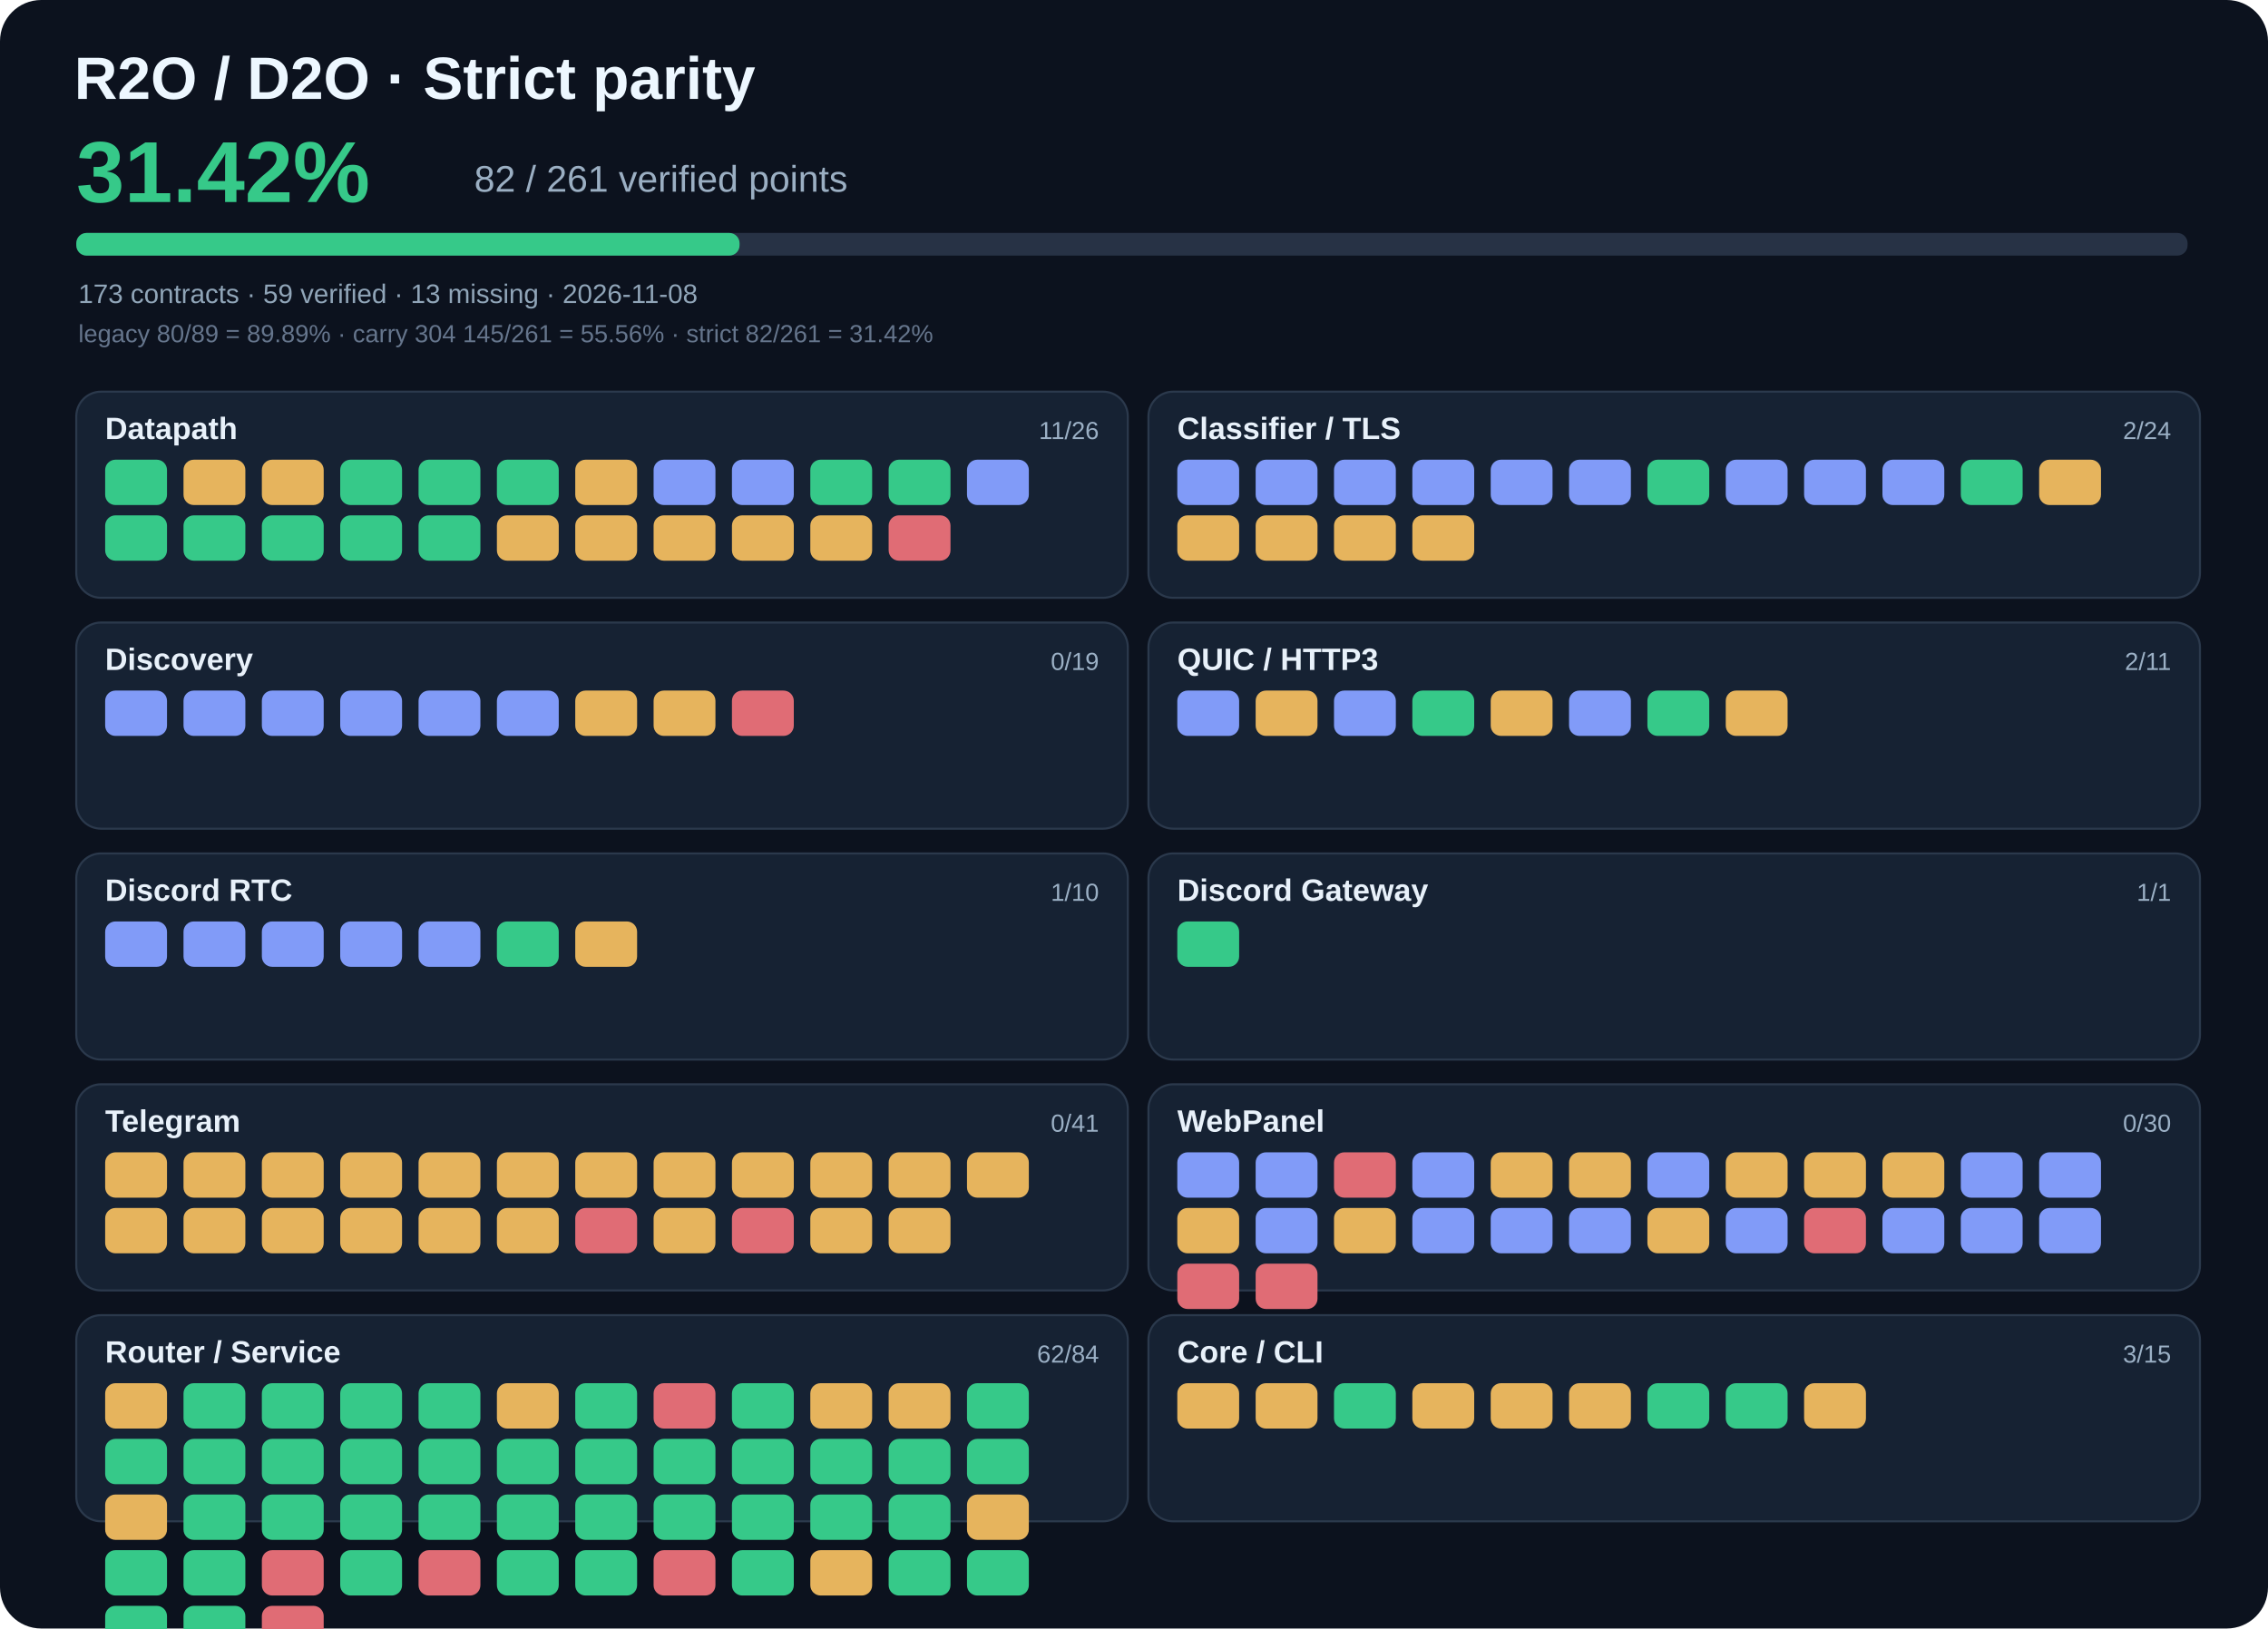
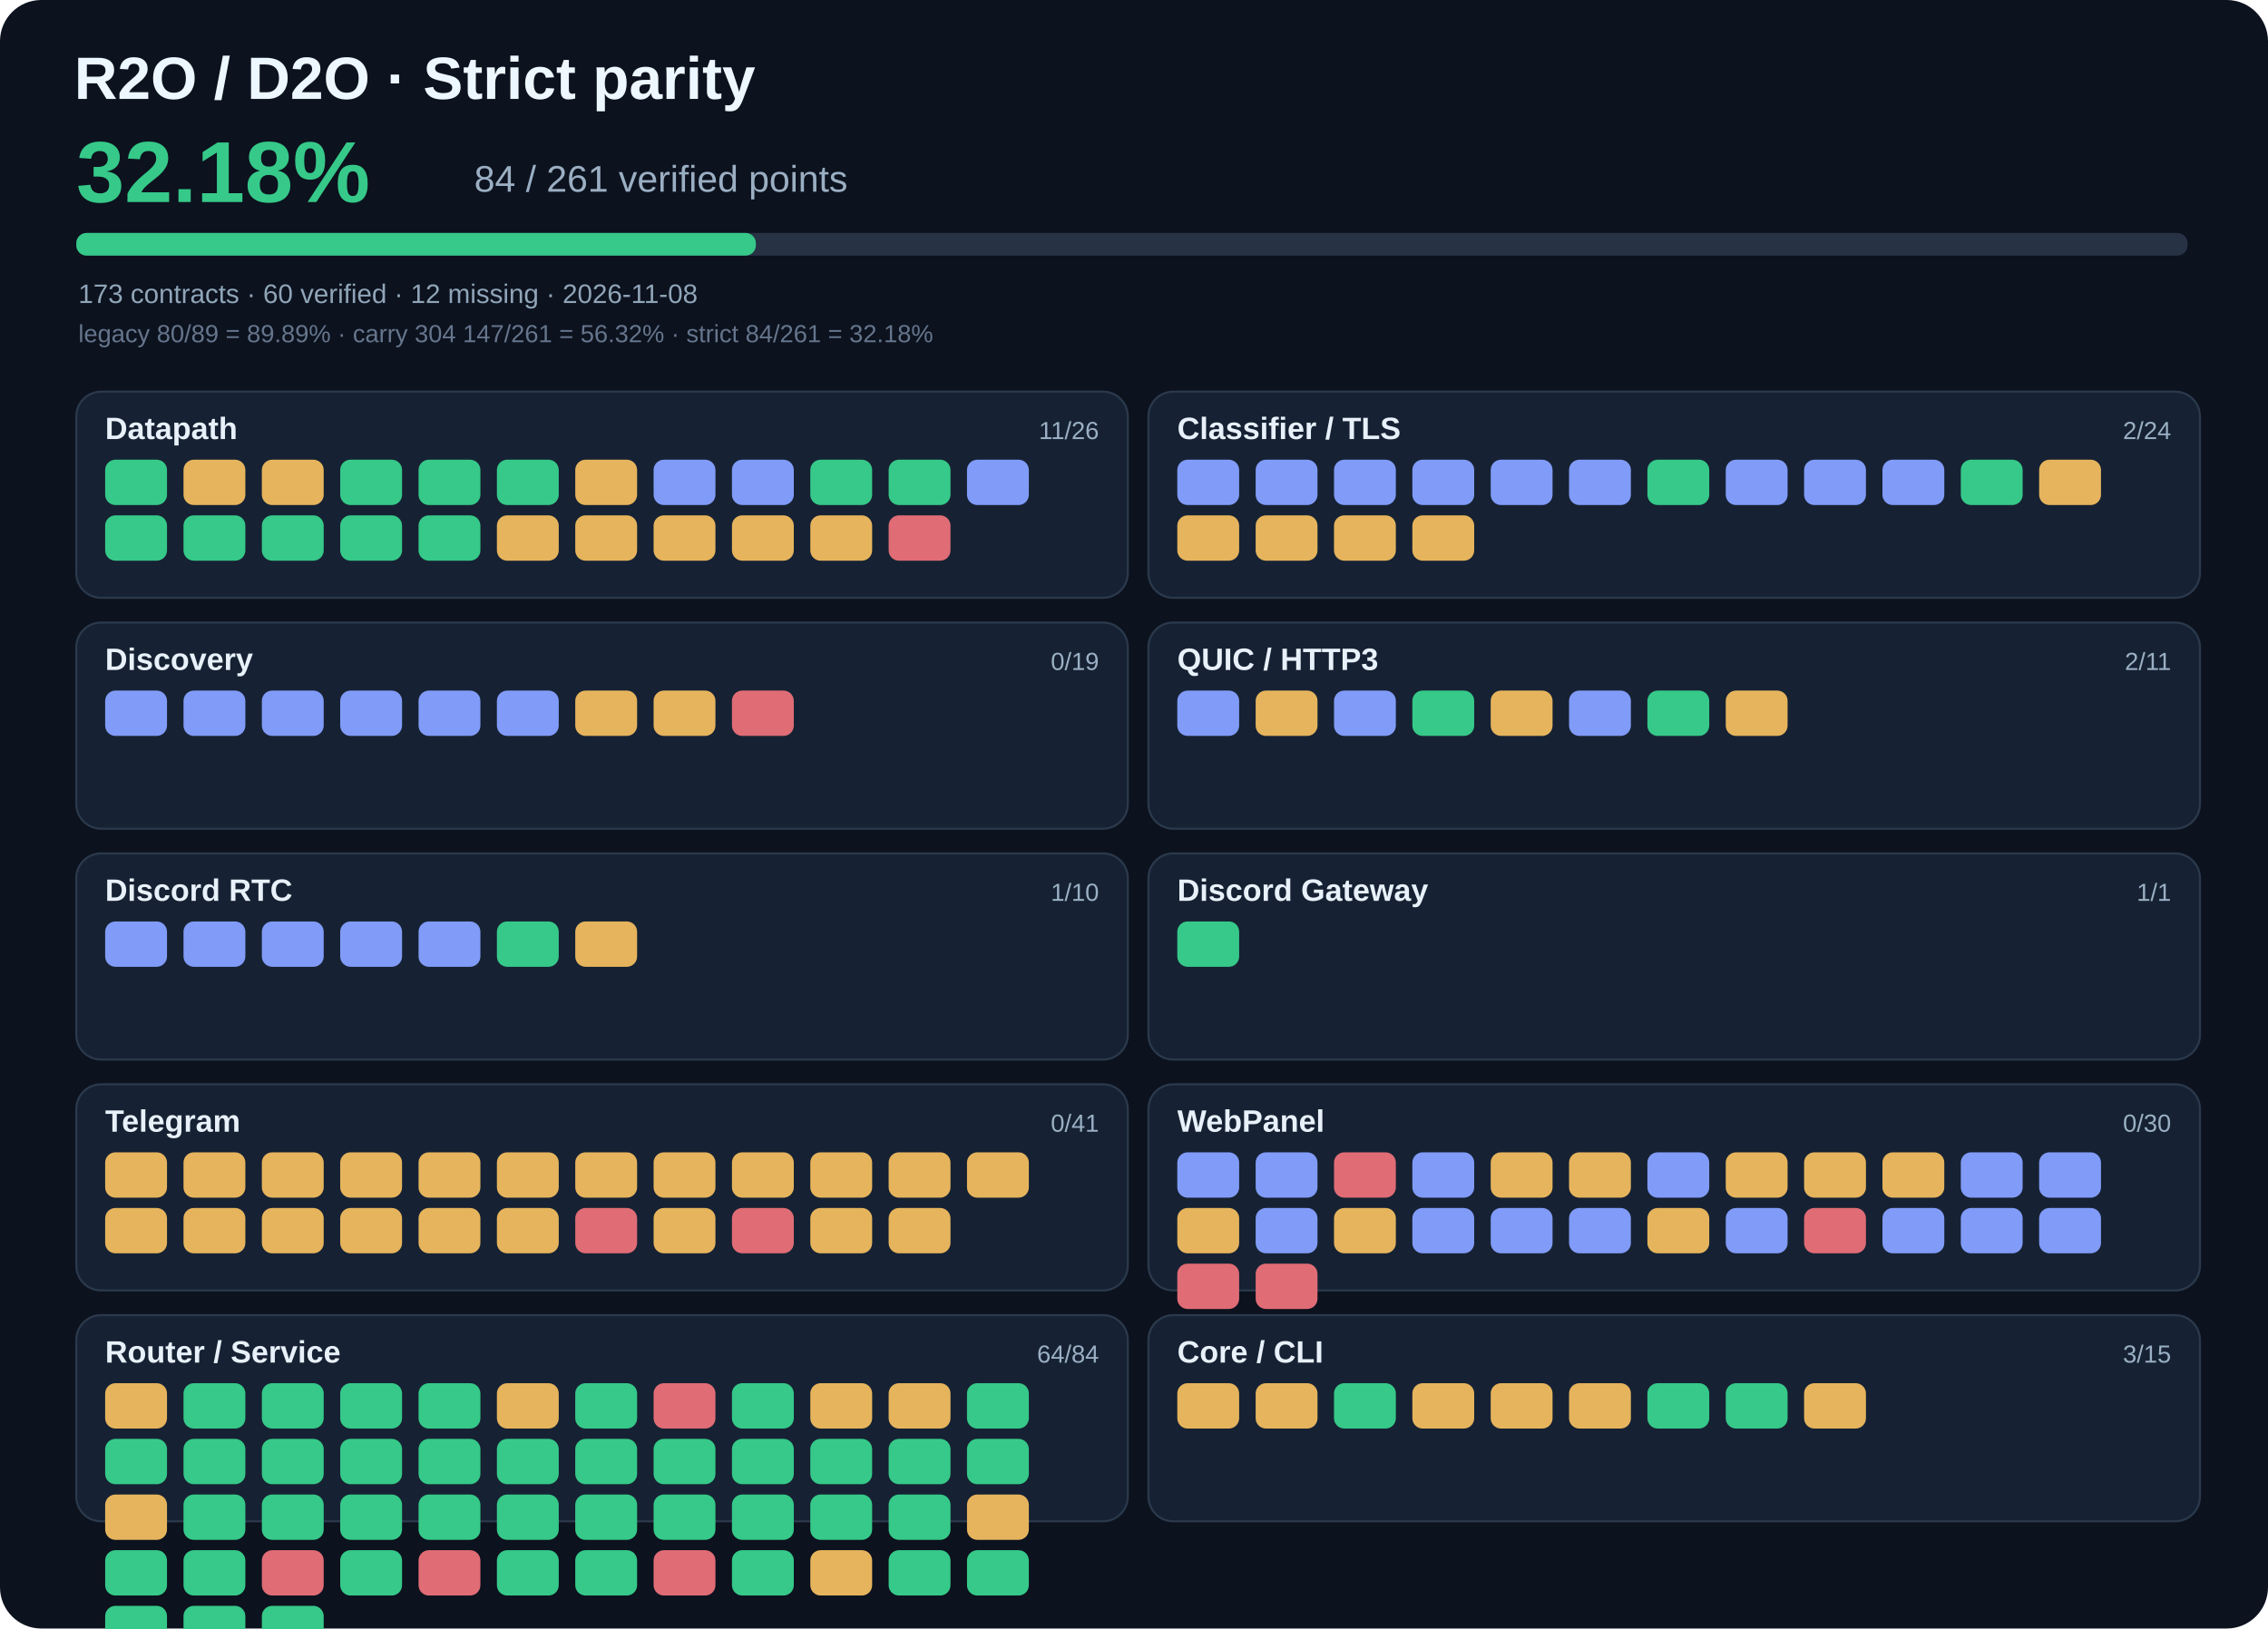
- <svg xmlns="http://www.w3.org/2000/svg" viewBox="0 0 1100 790" width="1100" height="790" role="img" aria-label="R2O strict parity 31.42%">
+ <svg xmlns="http://www.w3.org/2000/svg" viewBox="0 0 1100 790" width="1100" height="790" role="img" aria-label="R2O strict parity 32.18%">
  <rect width="1100" height="790" rx="20" fill="#0c121e" />
  <text x="36" y="48" fill="#edf7ff" font-family="Arial,sans-serif" font-size="29" font-weight="700">R2O / D2O · Strict parity</text>
-   <text x="37" y="98" fill="#36c989" font-family="Arial,sans-serif" font-size="42" font-weight="700">31.42%</text>
-   <text x="230" y="93" fill="#9bafc3" font-family="Arial,sans-serif" font-size="18">82 / 261 verified points</text>
+   <text x="37" y="98" fill="#36c989" font-family="Arial,sans-serif" font-size="42" font-weight="700">32.18%</text>
+   <text x="230" y="93" fill="#9bafc3" font-family="Arial,sans-serif" font-size="18">84 / 261 verified points</text>
  <rect x="37" y="113" width="1024" height="11" rx="5" fill="#273245" />
-   <rect x="37" y="113" width="321.7" height="11" rx="5" fill="#36c989" />
-   <text x="38" y="147" fill="#90a5b8" font-family="Arial,sans-serif" font-size="13">173 contracts · 59 verified · 13 missing · 2026-11-08</text>
-   <text x="38" y="166" fill="#65758c" font-family="Arial,sans-serif" font-size="12">legacy 80/89 = 89.89% · carry 304 145/261 = 55.56% · strict 82/261 = 31.42%</text>
+   <rect x="37" y="113" width="329.6" height="11" rx="5" fill="#36c989" />
+   <text x="38" y="147" fill="#90a5b8" font-family="Arial,sans-serif" font-size="13">173 contracts · 60 verified · 12 missing · 2026-11-08</text>
+   <text x="38" y="166" fill="#65758c" font-family="Arial,sans-serif" font-size="12">legacy 80/89 = 89.89% · carry 304 147/261 = 56.32% · strict 84/261 = 32.18%</text>
  <rect x="37" y="190" width="510" height="100" rx="12" fill="#162233" stroke="#2b394c" />
  <text x="51" y="213" fill="#e8f1fa" font-family="Arial,sans-serif" font-size="15" font-weight="700">Datapath</text>
  <text x="533" y="213" text-anchor="end" fill="#9bb0c5" font-family="Arial,sans-serif" font-size="12">11/26</text>
  <rect x="51" y="223" width="30" height="22" rx="5" fill="#36c989" />
  <rect x="89" y="223" width="30" height="22" rx="5" fill="#e6b45d" />
  <rect x="127" y="223" width="30" height="22" rx="5" fill="#e6b45d" />
  <rect x="165" y="223" width="30" height="22" rx="5" fill="#36c989" />
  <rect x="203" y="223" width="30" height="22" rx="5" fill="#36c989" />
  <rect x="241" y="223" width="30" height="22" rx="5" fill="#36c989" />
  <rect x="279" y="223" width="30" height="22" rx="5" fill="#e6b45d" />
  <rect x="317" y="223" width="30" height="22" rx="5" fill="#819bf8" />
  <rect x="355" y="223" width="30" height="22" rx="5" fill="#819bf8" />
  <rect x="393" y="223" width="30" height="22" rx="5" fill="#36c989" />
  <rect x="431" y="223" width="30" height="22" rx="5" fill="#36c989" />
  <rect x="469" y="223" width="30" height="22" rx="5" fill="#819bf8" />
  <rect x="51" y="250" width="30" height="22" rx="5" fill="#36c989" />
  <rect x="89" y="250" width="30" height="22" rx="5" fill="#36c989" />
  <rect x="127" y="250" width="30" height="22" rx="5" fill="#36c989" />
  <rect x="165" y="250" width="30" height="22" rx="5" fill="#36c989" />
  <rect x="203" y="250" width="30" height="22" rx="5" fill="#36c989" />
  <rect x="241" y="250" width="30" height="22" rx="5" fill="#e6b45d" />
  <rect x="279" y="250" width="30" height="22" rx="5" fill="#e6b45d" />
  <rect x="317" y="250" width="30" height="22" rx="5" fill="#e6b45d" />
  <rect x="355" y="250" width="30" height="22" rx="5" fill="#e6b45d" />
  <rect x="393" y="250" width="30" height="22" rx="5" fill="#e6b45d" />
  <rect x="431" y="250" width="30" height="22" rx="5" fill="#e06c75" />
  <rect x="557" y="190" width="510" height="100" rx="12" fill="#162233" stroke="#2b394c" />
  <text x="571" y="213" fill="#e8f1fa" font-family="Arial,sans-serif" font-size="15" font-weight="700">Classifier / TLS</text>
  <text x="1053" y="213" text-anchor="end" fill="#9bb0c5" font-family="Arial,sans-serif" font-size="12">2/24</text>
  <rect x="571" y="223" width="30" height="22" rx="5" fill="#819bf8" />
  <rect x="609" y="223" width="30" height="22" rx="5" fill="#819bf8" />
  <rect x="647" y="223" width="30" height="22" rx="5" fill="#819bf8" />
  <rect x="685" y="223" width="30" height="22" rx="5" fill="#819bf8" />
  <rect x="723" y="223" width="30" height="22" rx="5" fill="#819bf8" />
  <rect x="761" y="223" width="30" height="22" rx="5" fill="#819bf8" />
  <rect x="799" y="223" width="30" height="22" rx="5" fill="#36c989" />
  <rect x="837" y="223" width="30" height="22" rx="5" fill="#819bf8" />
  <rect x="875" y="223" width="30" height="22" rx="5" fill="#819bf8" />
  <rect x="913" y="223" width="30" height="22" rx="5" fill="#819bf8" />
  <rect x="951" y="223" width="30" height="22" rx="5" fill="#36c989" />
  <rect x="989" y="223" width="30" height="22" rx="5" fill="#e6b45d" />
  <rect x="571" y="250" width="30" height="22" rx="5" fill="#e6b45d" />
  <rect x="609" y="250" width="30" height="22" rx="5" fill="#e6b45d" />
  <rect x="647" y="250" width="30" height="22" rx="5" fill="#e6b45d" />
  <rect x="685" y="250" width="30" height="22" rx="5" fill="#e6b45d" />
  <rect x="37" y="302" width="510" height="100" rx="12" fill="#162233" stroke="#2b394c" />
  <text x="51" y="325" fill="#e8f1fa" font-family="Arial,sans-serif" font-size="15" font-weight="700">Discovery</text>
  <text x="533" y="325" text-anchor="end" fill="#9bb0c5" font-family="Arial,sans-serif" font-size="12">0/19</text>
  <rect x="51" y="335" width="30" height="22" rx="5" fill="#819bf8" />
  <rect x="89" y="335" width="30" height="22" rx="5" fill="#819bf8" />
  <rect x="127" y="335" width="30" height="22" rx="5" fill="#819bf8" />
  <rect x="165" y="335" width="30" height="22" rx="5" fill="#819bf8" />
  <rect x="203" y="335" width="30" height="22" rx="5" fill="#819bf8" />
  <rect x="241" y="335" width="30" height="22" rx="5" fill="#819bf8" />
  <rect x="279" y="335" width="30" height="22" rx="5" fill="#e6b45d" />
  <rect x="317" y="335" width="30" height="22" rx="5" fill="#e6b45d" />
  <rect x="355" y="335" width="30" height="22" rx="5" fill="#e06c75" />
  <rect x="557" y="302" width="510" height="100" rx="12" fill="#162233" stroke="#2b394c" />
  <text x="571" y="325" fill="#e8f1fa" font-family="Arial,sans-serif" font-size="15" font-weight="700">QUIC / HTTP3</text>
  <text x="1053" y="325" text-anchor="end" fill="#9bb0c5" font-family="Arial,sans-serif" font-size="12">2/11</text>
  <rect x="571" y="335" width="30" height="22" rx="5" fill="#819bf8" />
  <rect x="609" y="335" width="30" height="22" rx="5" fill="#e6b45d" />
  <rect x="647" y="335" width="30" height="22" rx="5" fill="#819bf8" />
  <rect x="685" y="335" width="30" height="22" rx="5" fill="#36c989" />
  <rect x="723" y="335" width="30" height="22" rx="5" fill="#e6b45d" />
  <rect x="761" y="335" width="30" height="22" rx="5" fill="#819bf8" />
  <rect x="799" y="335" width="30" height="22" rx="5" fill="#36c989" />
  <rect x="837" y="335" width="30" height="22" rx="5" fill="#e6b45d" />
  <rect x="37" y="414" width="510" height="100" rx="12" fill="#162233" stroke="#2b394c" />
  <text x="51" y="437" fill="#e8f1fa" font-family="Arial,sans-serif" font-size="15" font-weight="700">Discord RTC</text>
  <text x="533" y="437" text-anchor="end" fill="#9bb0c5" font-family="Arial,sans-serif" font-size="12">1/10</text>
  <rect x="51" y="447" width="30" height="22" rx="5" fill="#819bf8" />
  <rect x="89" y="447" width="30" height="22" rx="5" fill="#819bf8" />
  <rect x="127" y="447" width="30" height="22" rx="5" fill="#819bf8" />
  <rect x="165" y="447" width="30" height="22" rx="5" fill="#819bf8" />
  <rect x="203" y="447" width="30" height="22" rx="5" fill="#819bf8" />
  <rect x="241" y="447" width="30" height="22" rx="5" fill="#36c989" />
  <rect x="279" y="447" width="30" height="22" rx="5" fill="#e6b45d" />
  <rect x="557" y="414" width="510" height="100" rx="12" fill="#162233" stroke="#2b394c" />
  <text x="571" y="437" fill="#e8f1fa" font-family="Arial,sans-serif" font-size="15" font-weight="700">Discord Gateway</text>
  <text x="1053" y="437" text-anchor="end" fill="#9bb0c5" font-family="Arial,sans-serif" font-size="12">1/1</text>
  <rect x="571" y="447" width="30" height="22" rx="5" fill="#36c989" />
  <rect x="37" y="526" width="510" height="100" rx="12" fill="#162233" stroke="#2b394c" />
  <text x="51" y="549" fill="#e8f1fa" font-family="Arial,sans-serif" font-size="15" font-weight="700">Telegram</text>
  <text x="533" y="549" text-anchor="end" fill="#9bb0c5" font-family="Arial,sans-serif" font-size="12">0/41</text>
  <rect x="51" y="559" width="30" height="22" rx="5" fill="#e6b45d" />
  <rect x="89" y="559" width="30" height="22" rx="5" fill="#e6b45d" />
  <rect x="127" y="559" width="30" height="22" rx="5" fill="#e6b45d" />
  <rect x="165" y="559" width="30" height="22" rx="5" fill="#e6b45d" />
  <rect x="203" y="559" width="30" height="22" rx="5" fill="#e6b45d" />
  <rect x="241" y="559" width="30" height="22" rx="5" fill="#e6b45d" />
  <rect x="279" y="559" width="30" height="22" rx="5" fill="#e6b45d" />
  <rect x="317" y="559" width="30" height="22" rx="5" fill="#e6b45d" />
  <rect x="355" y="559" width="30" height="22" rx="5" fill="#e6b45d" />
  <rect x="393" y="559" width="30" height="22" rx="5" fill="#e6b45d" />
  <rect x="431" y="559" width="30" height="22" rx="5" fill="#e6b45d" />
  <rect x="469" y="559" width="30" height="22" rx="5" fill="#e6b45d" />
  <rect x="51" y="586" width="30" height="22" rx="5" fill="#e6b45d" />
  <rect x="89" y="586" width="30" height="22" rx="5" fill="#e6b45d" />
  <rect x="127" y="586" width="30" height="22" rx="5" fill="#e6b45d" />
  <rect x="165" y="586" width="30" height="22" rx="5" fill="#e6b45d" />
  <rect x="203" y="586" width="30" height="22" rx="5" fill="#e6b45d" />
  <rect x="241" y="586" width="30" height="22" rx="5" fill="#e6b45d" />
  <rect x="279" y="586" width="30" height="22" rx="5" fill="#e06c75" />
  <rect x="317" y="586" width="30" height="22" rx="5" fill="#e6b45d" />
  <rect x="355" y="586" width="30" height="22" rx="5" fill="#e06c75" />
  <rect x="393" y="586" width="30" height="22" rx="5" fill="#e6b45d" />
  <rect x="431" y="586" width="30" height="22" rx="5" fill="#e6b45d" />
  <rect x="557" y="526" width="510" height="100" rx="12" fill="#162233" stroke="#2b394c" />
  <text x="571" y="549" fill="#e8f1fa" font-family="Arial,sans-serif" font-size="15" font-weight="700">WebPanel</text>
  <text x="1053" y="549" text-anchor="end" fill="#9bb0c5" font-family="Arial,sans-serif" font-size="12">0/30</text>
  <rect x="571" y="559" width="30" height="22" rx="5" fill="#819bf8" />
  <rect x="609" y="559" width="30" height="22" rx="5" fill="#819bf8" />
  <rect x="647" y="559" width="30" height="22" rx="5" fill="#e06c75" />
  <rect x="685" y="559" width="30" height="22" rx="5" fill="#819bf8" />
  <rect x="723" y="559" width="30" height="22" rx="5" fill="#e6b45d" />
  <rect x="761" y="559" width="30" height="22" rx="5" fill="#e6b45d" />
  <rect x="799" y="559" width="30" height="22" rx="5" fill="#819bf8" />
  <rect x="837" y="559" width="30" height="22" rx="5" fill="#e6b45d" />
  <rect x="875" y="559" width="30" height="22" rx="5" fill="#e6b45d" />
  <rect x="913" y="559" width="30" height="22" rx="5" fill="#e6b45d" />
  <rect x="951" y="559" width="30" height="22" rx="5" fill="#819bf8" />
  <rect x="989" y="559" width="30" height="22" rx="5" fill="#819bf8" />
  <rect x="571" y="586" width="30" height="22" rx="5" fill="#e6b45d" />
  <rect x="609" y="586" width="30" height="22" rx="5" fill="#819bf8" />
  <rect x="647" y="586" width="30" height="22" rx="5" fill="#e6b45d" />
  <rect x="685" y="586" width="30" height="22" rx="5" fill="#819bf8" />
  <rect x="723" y="586" width="30" height="22" rx="5" fill="#819bf8" />
  <rect x="761" y="586" width="30" height="22" rx="5" fill="#819bf8" />
  <rect x="799" y="586" width="30" height="22" rx="5" fill="#e6b45d" />
  <rect x="837" y="586" width="30" height="22" rx="5" fill="#819bf8" />
  <rect x="875" y="586" width="30" height="22" rx="5" fill="#e06c75" />
  <rect x="913" y="586" width="30" height="22" rx="5" fill="#819bf8" />
  <rect x="951" y="586" width="30" height="22" rx="5" fill="#819bf8" />
  <rect x="989" y="586" width="30" height="22" rx="5" fill="#819bf8" />
  <rect x="571" y="613" width="30" height="22" rx="5" fill="#e06c75" />
  <rect x="609" y="613" width="30" height="22" rx="5" fill="#e06c75" />
  <rect x="37" y="638" width="510" height="100" rx="12" fill="#162233" stroke="#2b394c" />
  <text x="51" y="661" fill="#e8f1fa" font-family="Arial,sans-serif" font-size="15" font-weight="700">Router / Service</text>
-   <text x="533" y="661" text-anchor="end" fill="#9bb0c5" font-family="Arial,sans-serif" font-size="12">62/84</text>
+   <text x="533" y="661" text-anchor="end" fill="#9bb0c5" font-family="Arial,sans-serif" font-size="12">64/84</text>
  <rect x="51" y="671" width="30" height="22" rx="5" fill="#e6b45d" />
  <rect x="89" y="671" width="30" height="22" rx="5" fill="#36c989" />
  <rect x="127" y="671" width="30" height="22" rx="5" fill="#36c989" />
  <rect x="165" y="671" width="30" height="22" rx="5" fill="#36c989" />
  <rect x="203" y="671" width="30" height="22" rx="5" fill="#36c989" />
  <rect x="241" y="671" width="30" height="22" rx="5" fill="#e6b45d" />
  <rect x="279" y="671" width="30" height="22" rx="5" fill="#36c989" />
  <rect x="317" y="671" width="30" height="22" rx="5" fill="#e06c75" />
  <rect x="355" y="671" width="30" height="22" rx="5" fill="#36c989" />
  <rect x="393" y="671" width="30" height="22" rx="5" fill="#e6b45d" />
  <rect x="431" y="671" width="30" height="22" rx="5" fill="#e6b45d" />
  <rect x="469" y="671" width="30" height="22" rx="5" fill="#36c989" />
  <rect x="51" y="698" width="30" height="22" rx="5" fill="#36c989" />
  <rect x="89" y="698" width="30" height="22" rx="5" fill="#36c989" />
  <rect x="127" y="698" width="30" height="22" rx="5" fill="#36c989" />
  <rect x="165" y="698" width="30" height="22" rx="5" fill="#36c989" />
  <rect x="203" y="698" width="30" height="22" rx="5" fill="#36c989" />
  <rect x="241" y="698" width="30" height="22" rx="5" fill="#36c989" />
  <rect x="279" y="698" width="30" height="22" rx="5" fill="#36c989" />
  <rect x="317" y="698" width="30" height="22" rx="5" fill="#36c989" />
  <rect x="355" y="698" width="30" height="22" rx="5" fill="#36c989" />
  <rect x="393" y="698" width="30" height="22" rx="5" fill="#36c989" />
  <rect x="431" y="698" width="30" height="22" rx="5" fill="#36c989" />
  <rect x="469" y="698" width="30" height="22" rx="5" fill="#36c989" />
  <rect x="51" y="725" width="30" height="22" rx="5" fill="#e6b45d" />
  <rect x="89" y="725" width="30" height="22" rx="5" fill="#36c989" />
  <rect x="127" y="725" width="30" height="22" rx="5" fill="#36c989" />
  <rect x="165" y="725" width="30" height="22" rx="5" fill="#36c989" />
  <rect x="203" y="725" width="30" height="22" rx="5" fill="#36c989" />
  <rect x="241" y="725" width="30" height="22" rx="5" fill="#36c989" />
  <rect x="279" y="725" width="30" height="22" rx="5" fill="#36c989" />
  <rect x="317" y="725" width="30" height="22" rx="5" fill="#36c989" />
  <rect x="355" y="725" width="30" height="22" rx="5" fill="#36c989" />
  <rect x="393" y="725" width="30" height="22" rx="5" fill="#36c989" />
  <rect x="431" y="725" width="30" height="22" rx="5" fill="#36c989" />
  <rect x="469" y="725" width="30" height="22" rx="5" fill="#e6b45d" />
  <rect x="51" y="752" width="30" height="22" rx="5" fill="#36c989" />
  <rect x="89" y="752" width="30" height="22" rx="5" fill="#36c989" />
  <rect x="127" y="752" width="30" height="22" rx="5" fill="#e06c75" />
  <rect x="165" y="752" width="30" height="22" rx="5" fill="#36c989" />
  <rect x="203" y="752" width="30" height="22" rx="5" fill="#e06c75" />
  <rect x="241" y="752" width="30" height="22" rx="5" fill="#36c989" />
  <rect x="279" y="752" width="30" height="22" rx="5" fill="#36c989" />
  <rect x="317" y="752" width="30" height="22" rx="5" fill="#e06c75" />
  <rect x="355" y="752" width="30" height="22" rx="5" fill="#36c989" />
  <rect x="393" y="752" width="30" height="22" rx="5" fill="#e6b45d" />
  <rect x="431" y="752" width="30" height="22" rx="5" fill="#36c989" />
  <rect x="469" y="752" width="30" height="22" rx="5" fill="#36c989" />
  <rect x="51" y="779" width="30" height="22" rx="5" fill="#36c989" />
  <rect x="89" y="779" width="30" height="22" rx="5" fill="#36c989" />
-   <rect x="127" y="779" width="30" height="22" rx="5" fill="#e06c75" />
+   <rect x="127" y="779" width="30" height="22" rx="5" fill="#36c989" />
  <rect x="557" y="638" width="510" height="100" rx="12" fill="#162233" stroke="#2b394c" />
  <text x="571" y="661" fill="#e8f1fa" font-family="Arial,sans-serif" font-size="15" font-weight="700">Core / CLI</text>
  <text x="1053" y="661" text-anchor="end" fill="#9bb0c5" font-family="Arial,sans-serif" font-size="12">3/15</text>
  <rect x="571" y="671" width="30" height="22" rx="5" fill="#e6b45d" />
  <rect x="609" y="671" width="30" height="22" rx="5" fill="#e6b45d" />
  <rect x="647" y="671" width="30" height="22" rx="5" fill="#36c989" />
  <rect x="685" y="671" width="30" height="22" rx="5" fill="#e6b45d" />
  <rect x="723" y="671" width="30" height="22" rx="5" fill="#e6b45d" />
  <rect x="761" y="671" width="30" height="22" rx="5" fill="#e6b45d" />
  <rect x="799" y="671" width="30" height="22" rx="5" fill="#36c989" />
  <rect x="837" y="671" width="30" height="22" rx="5" fill="#36c989" />
  <rect x="875" y="671" width="30" height="22" rx="5" fill="#e6b45d" />
</svg>
